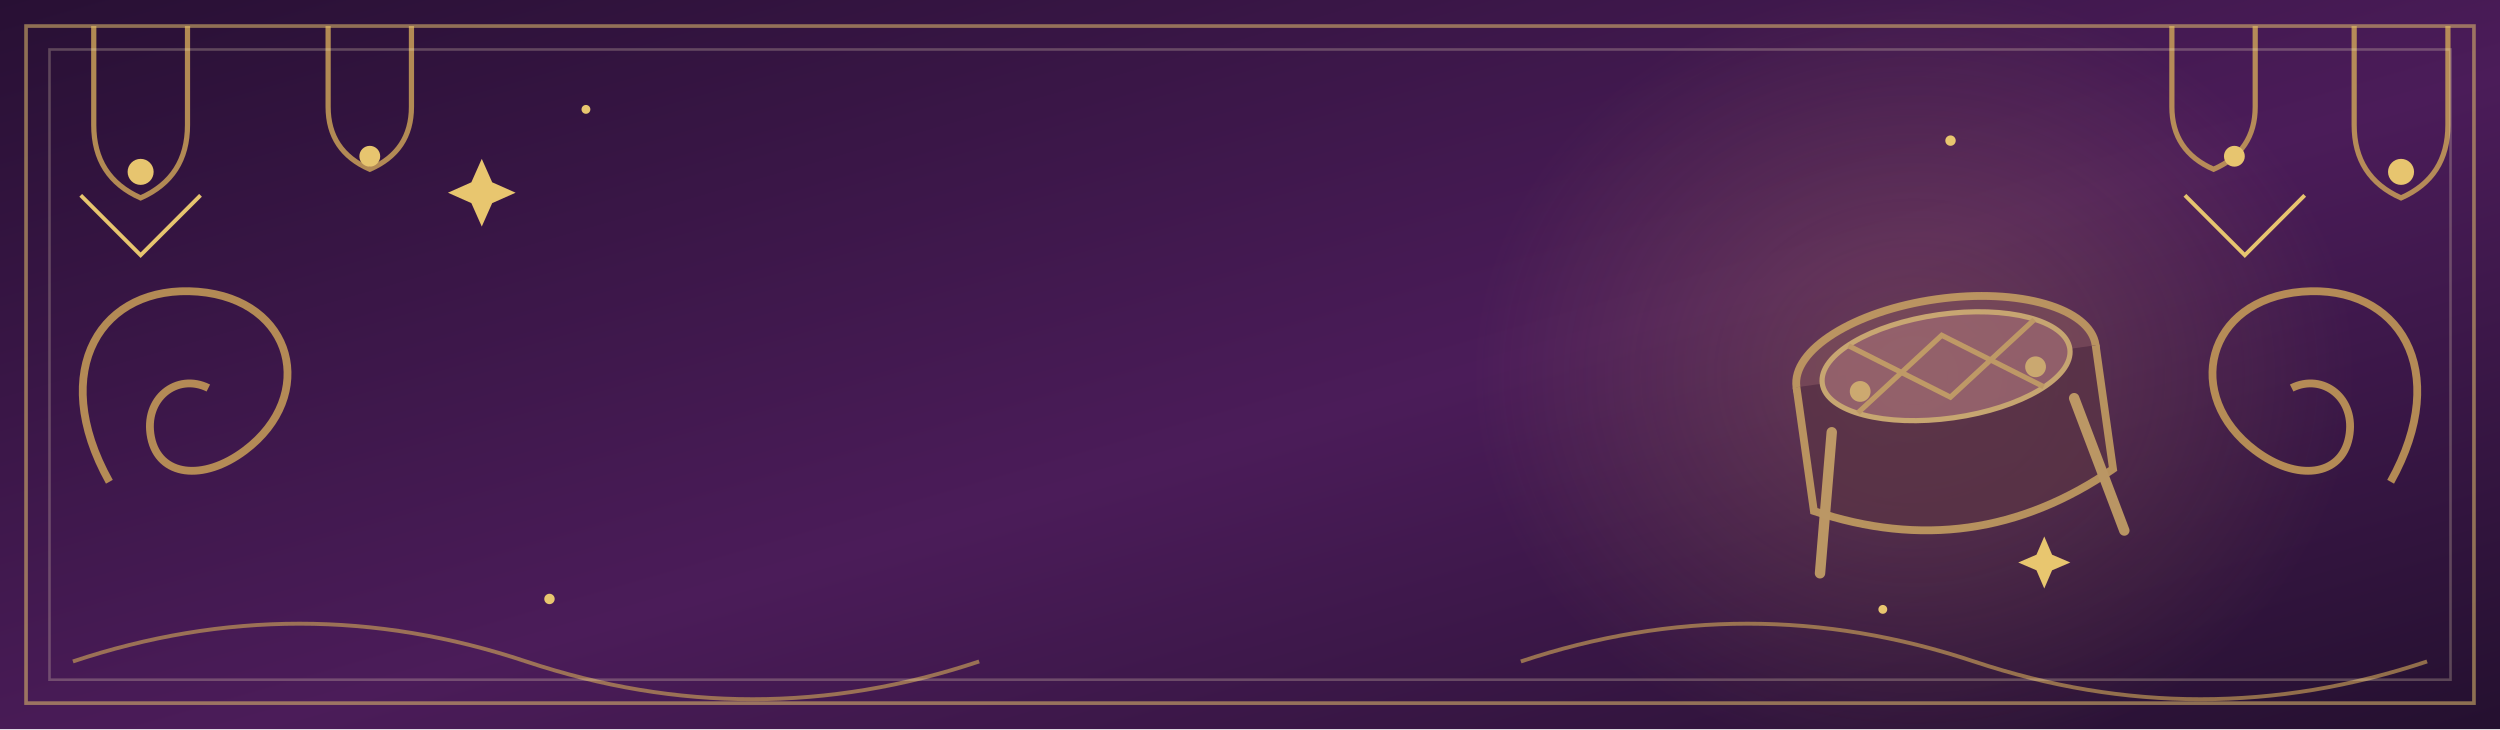
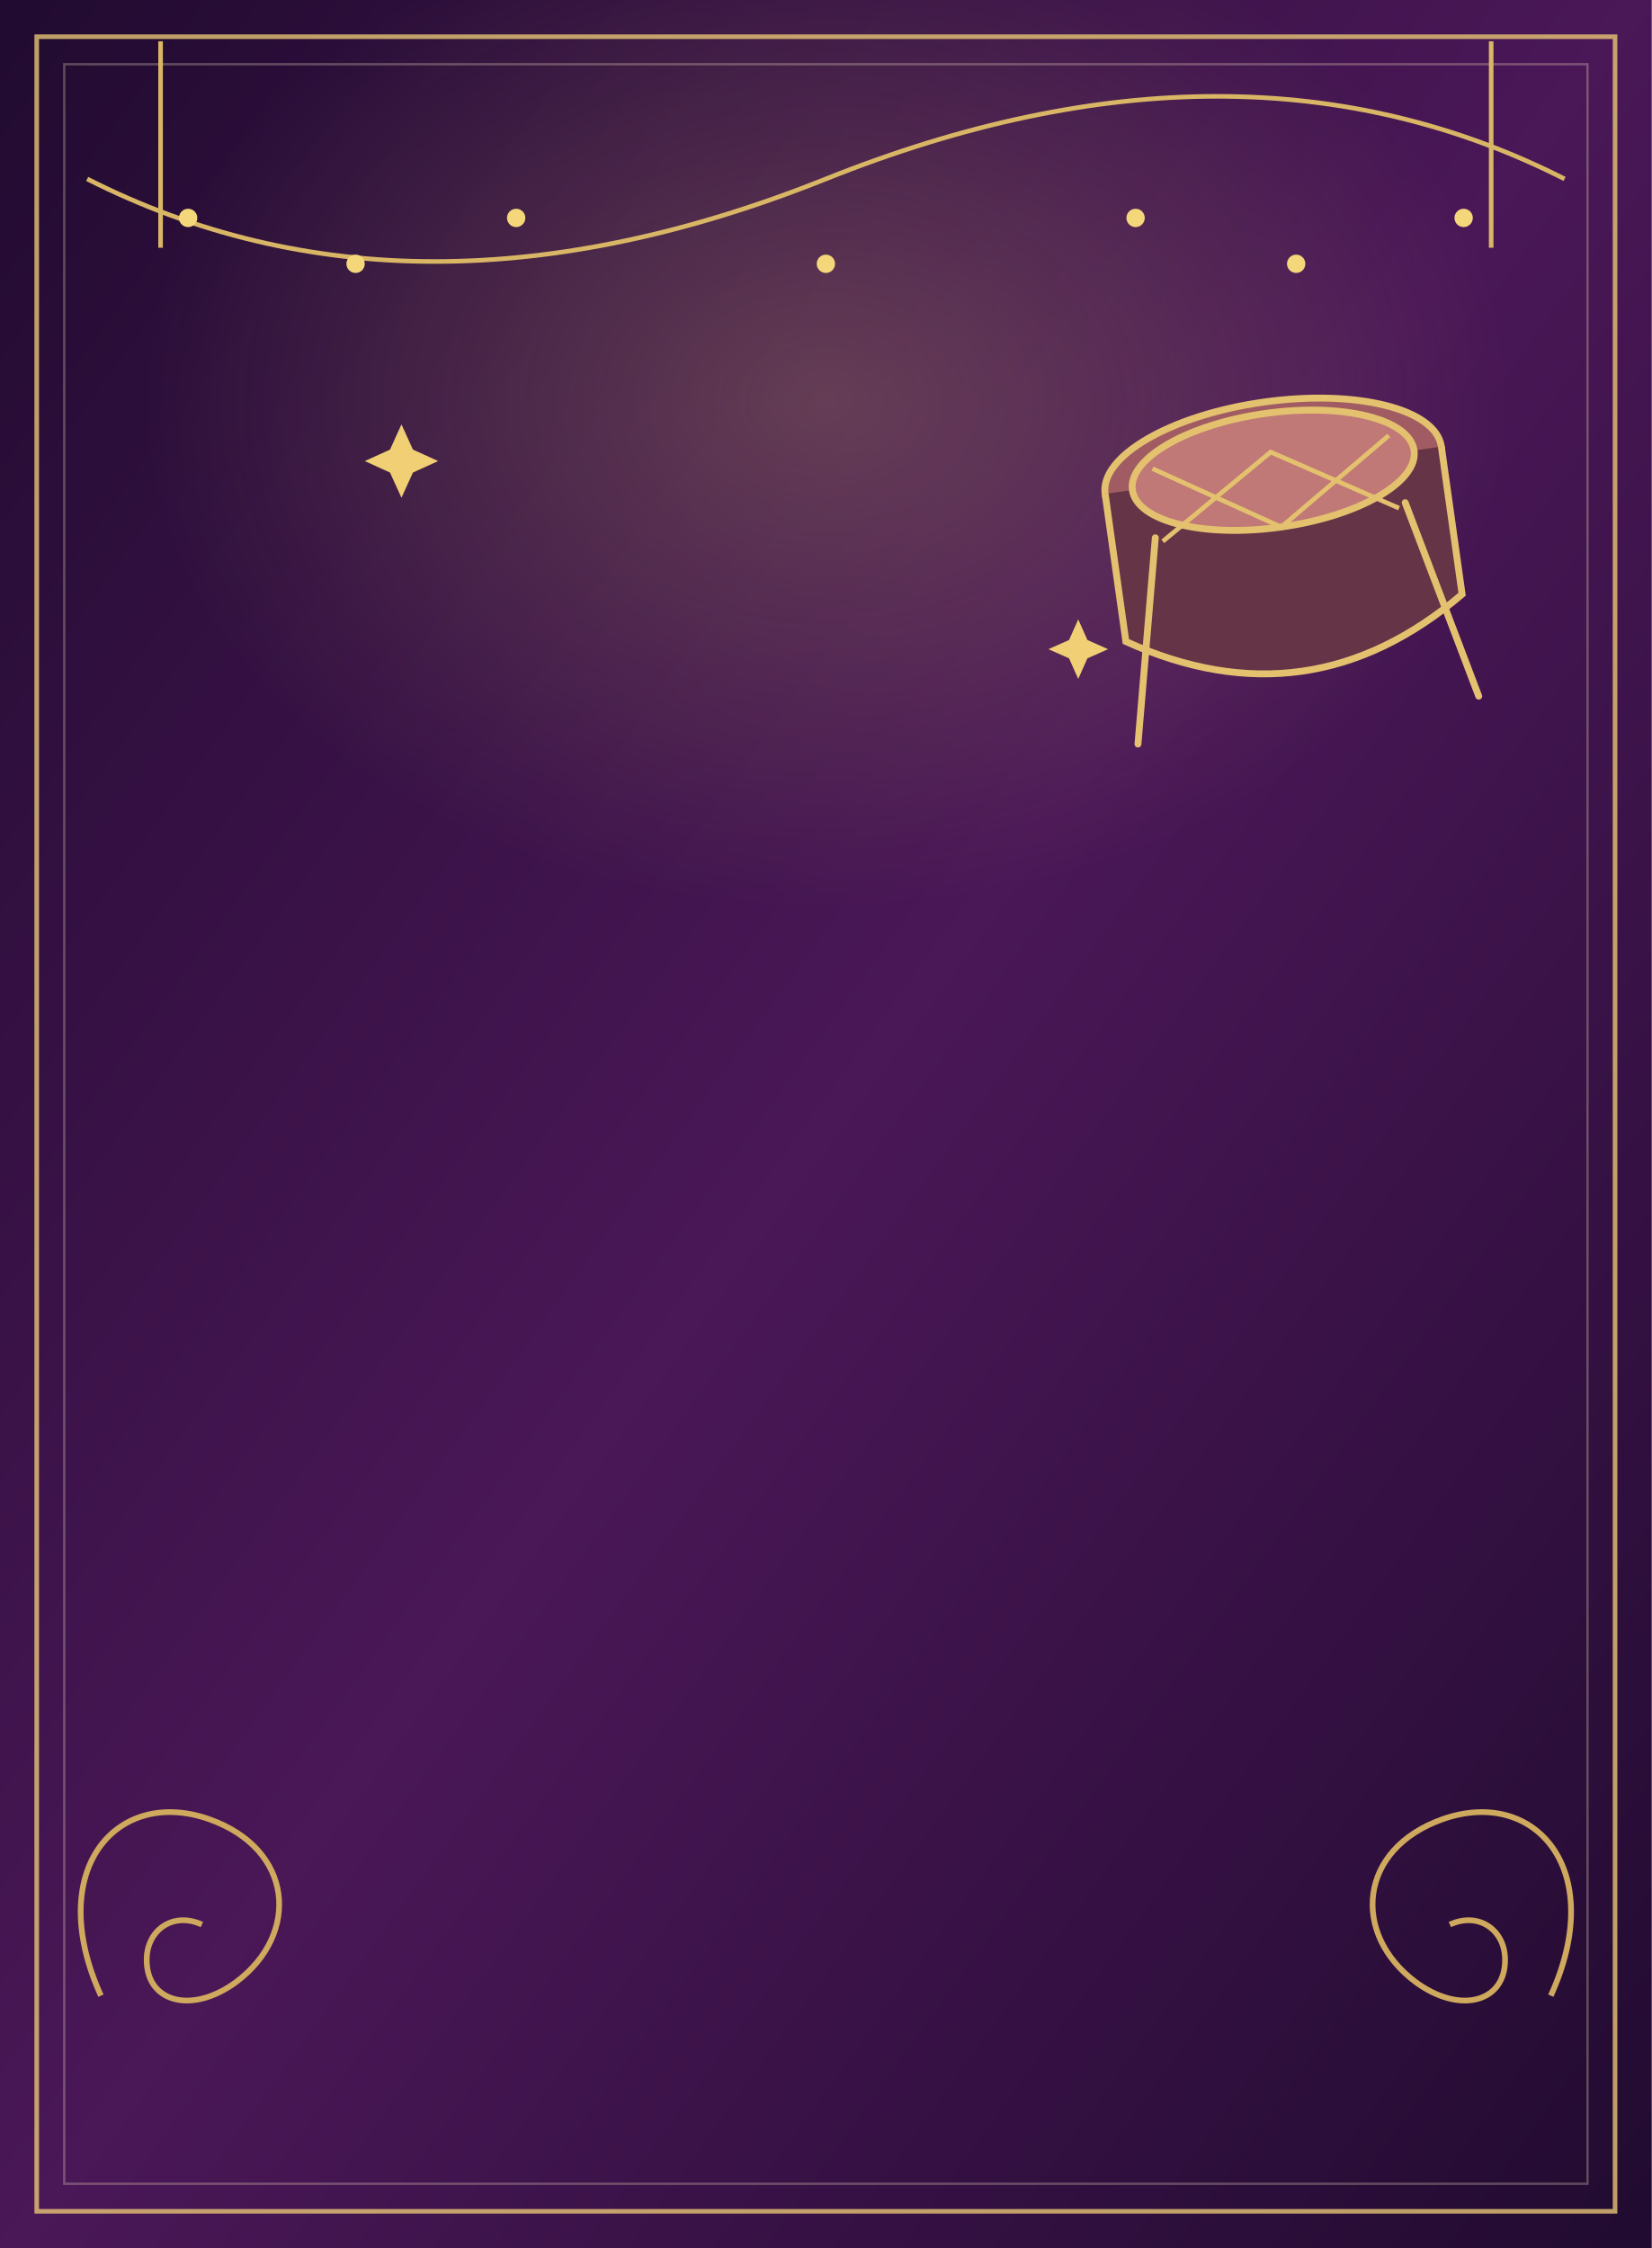
- <svg xmlns="http://www.w3.org/2000/svg" viewBox="0 0 960 280">
+ <svg xmlns="http://www.w3.org/2000/svg" viewBox="0 0 720 980" preserveAspectRatio="none">
  <defs>
-     <linearGradient id="bg" x1="0" y1="0" x2="1" y2="1">
-       <stop stop-color="#281034" />
-       <stop offset=".55" stop-color="#4b1c59" />
-       <stop offset="1" stop-color="#24102f" />
+     <linearGradient id="b" x1="0" y1="0" x2="1" y2="1">
+       <stop stop-color="#210b30" />
+       <stop offset=".5" stop-color="#4a1757" />
+       <stop offset="1" stop-color="#210b30" />
    </linearGradient>
-     <radialGradient id="glow">
-       <stop stop-color="#d6a95a" stop-opacity=".24" />
-       <stop offset="1" stop-color="#d6a95a" stop-opacity="0" />
+     <radialGradient id="g">
+       <stop stop-color="#f3d37a" stop-opacity=".22" />
+       <stop offset="1" stop-color="#f3d37a" stop-opacity="0" />
    </radialGradient>
  </defs>
-   <rect width="960" height="280" fill="url(#bg)" />
-   <ellipse cx="735" cy="144" rx="170" ry="150" fill="url(#glow)" />
-   <g fill="none" stroke="#c99f58" stroke-width="2" opacity=".85">
-     <path d="M36 10v38 q0 20 18 28 q18-8 18-28V10" />
-     <path d="M126 10v31 q0 17 16 24 q16-7 16-24V10" />
-     <path d="M834 10v31 q0 17 16 24 q16-7 16-24V10" />
-     <path d="M904 10v38 q0 20 18 28 q18-8 18-28V10" />
+   <rect width="720" height="980" fill="url(#b)" />
+   <ellipse cx="360" cy="175" rx="300" ry="220" fill="url(#g)" />
+   <rect x="16" y="16" width="688" height="948" fill="none" stroke="#e6c474" stroke-width="2" opacity=".8" />
+   <rect x="28" y="28" width="664" height="924" fill="none" stroke="#fff0c8" opacity=".28" />
+   <g fill="none" stroke="#d9b666" stroke-width="2">
+     <path d="M38 78Q180 150 360 78T682 78" />
+     <path d="M70 18v90M650 18v90" />
  </g>
-   <g fill="#e7c56f">
-     <circle cx="54" cy="66" r="5" />
-     <circle cx="142" cy="60" r="4" />
-     <circle cx="858" cy="60" r="4" />
-     <circle cx="922" cy="66" r="5" />
+   <g fill="#f5d77b">
+     <circle cx="82" cy="95" r="4" />
+     <circle cx="155" cy="115" r="4" />
+     <circle cx="225" cy="95" r="4" />
+     <circle cx="360" cy="115" r="4" />
+     <circle cx="495" cy="95" r="4" />
+     <circle cx="565" cy="115" r="4" />
+     <circle cx="638" cy="95" r="4" />
  </g>
-   <g fill="none" stroke="#e7c56f" stroke-width="1.5">
-     <path d="M31 75l23 23 23-23" />
-     <path d="M839 75l23 23 23-23" />
+   <g transform="translate(555 205) rotate(-8)" stroke="#e4c16f" stroke-width="3">
+     <ellipse rx="74" ry="30" fill="#a05c62" />
+     <path d="M-74 0v65Q0 112 74 65V0" fill="#653447" />
+     <ellipse rx="62" ry="25" fill="#c07976" />
+     <path d="M-52-8L0 25 52-8M-52 24L0-8 52 24" fill="none" stroke-width="2" />
+     <path d="M-55 22l-20 88M55 22l20 88" stroke-linecap="round" />
  </g>
-   <g fill="none" stroke="#c99f58" stroke-width="3" opacity=".85">
-     <path d="M42 185 C18 142 39 109 76 112 C113 115 122 152 94 173 C78 185 61 183 58 168 C55 153 68 143 80 149" />
-     <path d="M918 185 C942 142 921 109 884 112 C847 115 838 152 866 173 C882 185 899 183 902 168 C905 153 892 143 880 149" />
+   <g fill="#f0cf75">
+     <path d="M175 185l5 11 11 5-11 5-5 11-5-11-11-5 11-5z" />
+     <path d="M470 270l4 9 9 4-9 4-4 9-4-9-9-4 9-4z" />
  </g>
-   <g fill="#e8c66f">
-     <path d="M185 61l4 9 9 4-9 4-4 9-4-9-9-4 9-4z" />
-     <path d="M785 206l3 7 7 3-7 3-3 7-3-7-7-3 7-3z" />
-     <circle cx="211" cy="230" r="2" />
-     <circle cx="749" cy="54" r="2" />
-     <circle cx="225" cy="42" r="1.7" />
-     <circle cx="723" cy="234" r="1.7" />
+   <g fill="none" stroke="#cfa95d" stroke-width="2.5">
+     <path d="M44 870c-25-55 7-91 47-77 37 13 40 50 12 71-19 14-38 9-39-8-1-14 11-23 24-17" />
+     <path d="M676 870c25-55-7-91-47-77-37 13-40 50-12 71 19 14 38 9 39-8 1-14-11-23-24-17" />
  </g>
-   <g transform="translate(742 103) rotate(-8)" opacity=".78">
-     <ellipse cx="0" cy="38" rx="58" ry="26" fill="#7a4c58" stroke="#d4ae64" stroke-width="3" />
-     <path d="M-58 38v48 Q0 115 58 86V38" fill="#5a3345" stroke="#d4ae64" stroke-width="3" />
-     <ellipse cx="0" cy="38" rx="48" ry="20" fill="#a06b71" stroke="#e4c57a" stroke-width="2" />
-     <path d="M-36 25l36 25 36-25M-36 51l36-25 36 25" fill="none" stroke="#d9b56b" stroke-width="2" />
-     <path d="M-47 57l-12 53M47 57l12 53" stroke="#d9b56b" stroke-width="4" stroke-linecap="round" />
-     <circle cx="-34" cy="43" r="4" fill="#e9c979" />
-     <circle cx="34" cy="43" r="4" fill="#e9c979" />
-   </g>
-   <path d="M28 254 Q115 225 202 254 T376 254" fill="none" stroke="#c99f58" stroke-width="1.5" opacity=".65" />
-   <path d="M584 254 Q671 225 758 254 T932 254" fill="none" stroke="#c99f58" stroke-width="1.5" opacity=".65" />
-   <rect x="10" y="10" width="940" height="260" fill="none" stroke="#e2bd6c" stroke-width="1.4" opacity=".55" />
-   <rect x="19" y="19" width="922" height="242" fill="none" stroke="#fff0c8" stroke-width="1" opacity=".24" />
</svg>
